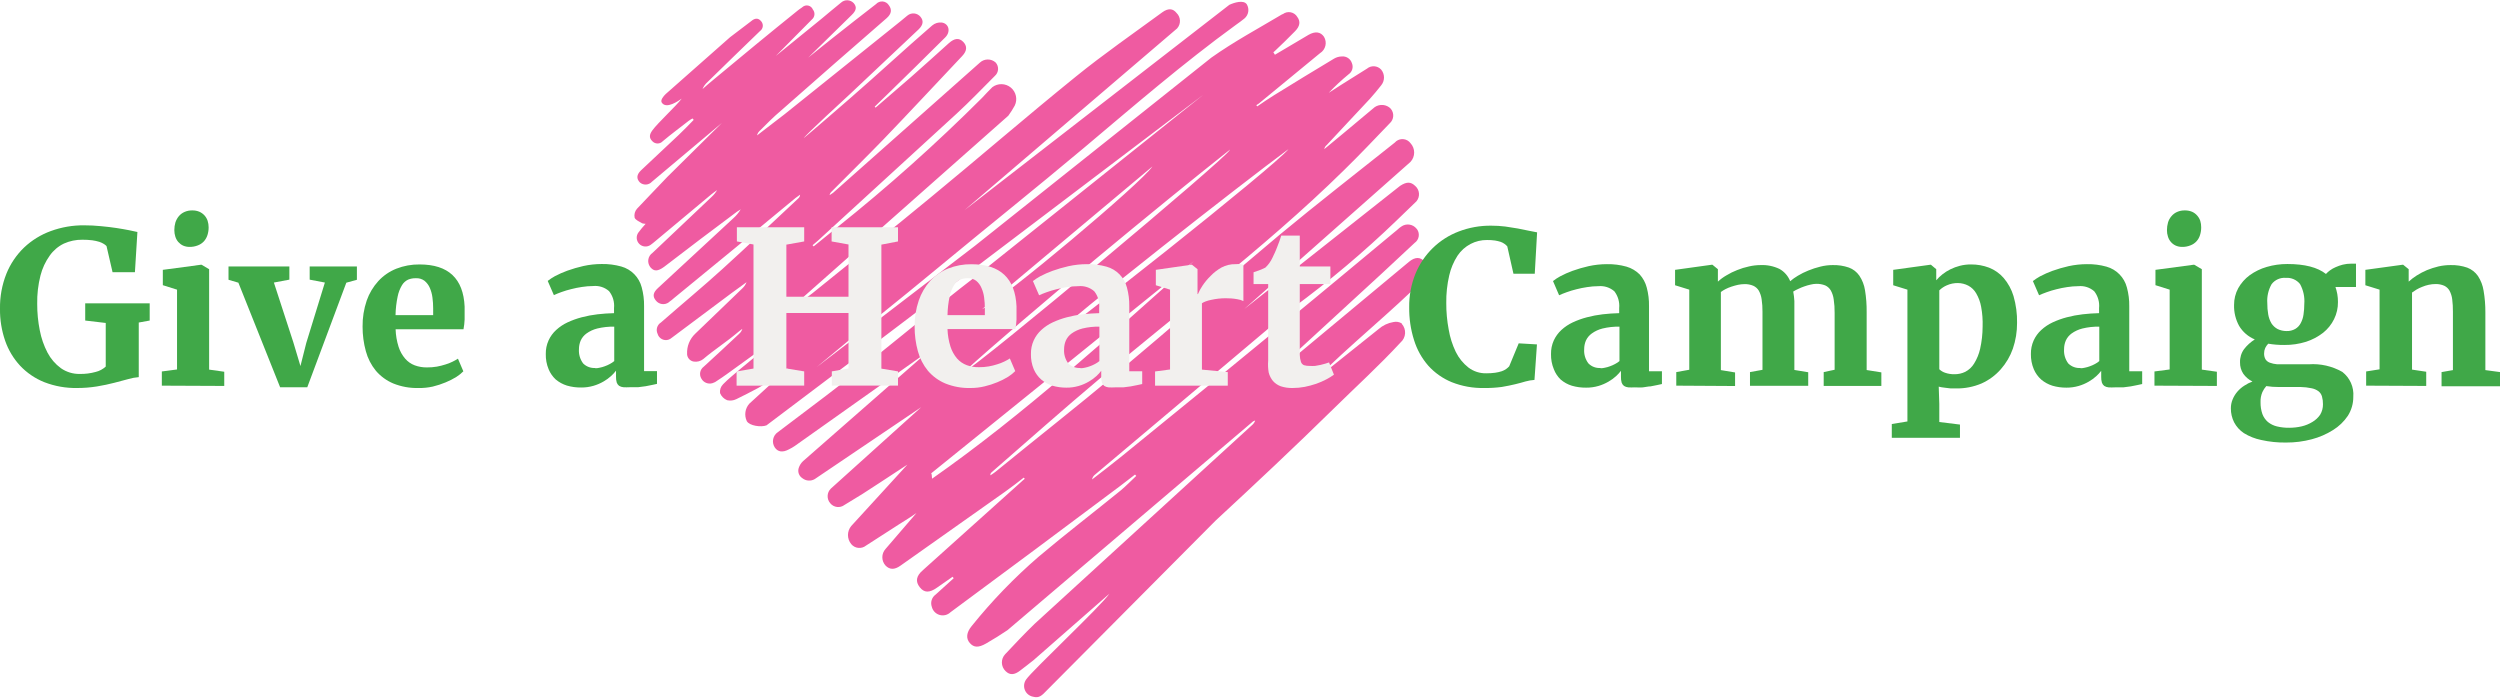
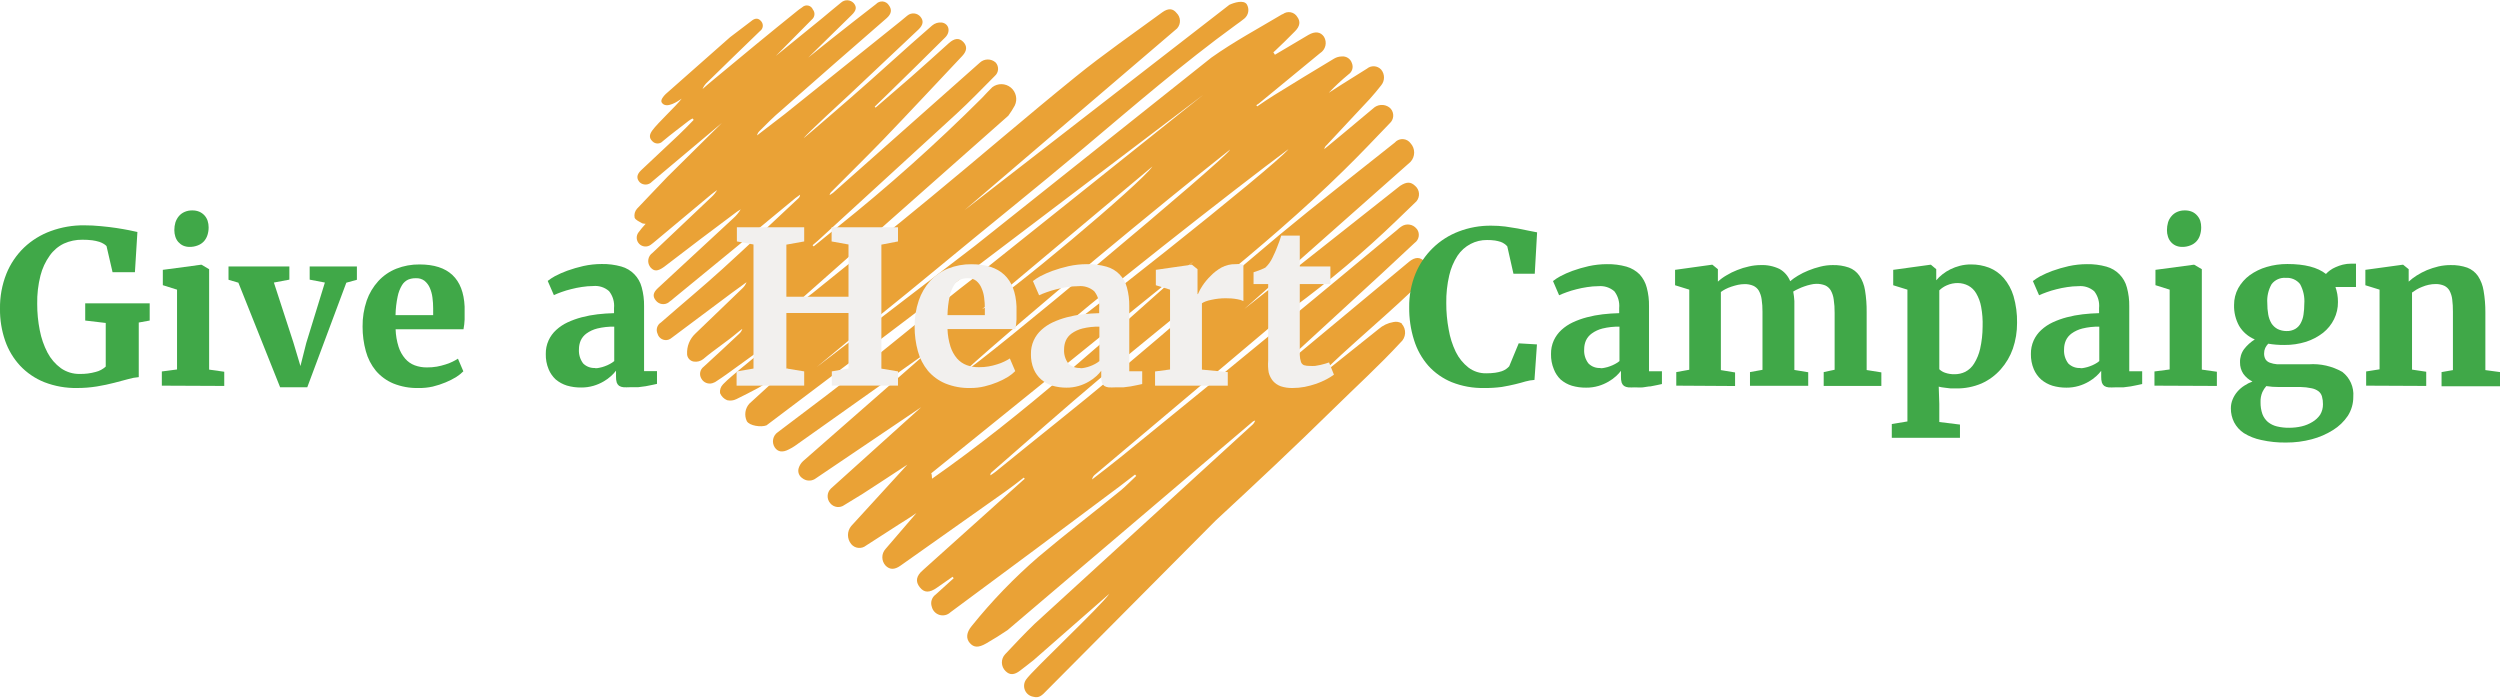
<svg xmlns="http://www.w3.org/2000/svg" viewBox="0 0 352.06 98.18">
  <defs>
-     <style>.cls-1{fill:#ef5ba1;}.cls-2{isolation:isolate;}.cls-3{fill:#40a848;}.cls-4{fill:#f2f0ee;}</style>
+     <style>.cls-1{fill:#EAA236;}.cls-2{isolation:isolate;}.cls-3{fill:#40a848;}.cls-4{fill:#f2f0ee;}</style>
  </defs>
  <g id="Layer_2" data-name="Layer 2">
    <g id="Layer_1-2" data-name="Layer 1">
      <path id="ScribbleHeart1SVG" class="cls-1" d="M200.62,36.85c-.59-.68-1.32-.7-2.18,0L180.71,51.6c-.2.17-.41.34-.63.5a.35.35,0,0,1,.11-.35l14.44-13.27c1.53-1.41,3.07-2.85,4.58-4.27a1.38,1.38,0,0,0,.35-1.92l-.07-.08a1.58,1.58,0,0,0-2.16-.3,3.25,3.25,0,0,0-.5.4c-5.12,4.24-10.2,8.5-15.35,12.72q-11.64,9.59-23.35,19.09c-1.42,1.16-2.88,2.27-4.34,3.4a1.08,1.08,0,0,1,.33-.61l28-23.59A143.18,143.18,0,0,0,196.62,31.1l2.85-2.75h0a1.55,1.55,0,0,0-.19-2.18h0c-.61-.58-1.18-.6-2.11,0h0L175.23,43.51s0,0,0,0l23.4-20.71a1.94,1.94,0,0,0,0-2.64,1.42,1.42,0,0,0-2-.28,1.19,1.19,0,0,0-.2.19c-5.42,4.32-10.91,8.58-16.24,13-7.72,6.45-15.3,13.11-23,19.56-5.62,4.7-11.37,9.21-17,13.81-.22.19-.48.33-.72.5a.47.47,0,0,1,.16-.42c5.1-4.44,10.14-8.92,15.31-13.26S165.64,44.49,171,40.09c6.29-5.18,12.5-10.45,18.3-16.16,2.19-2.14,4.29-4.36,6.4-6.56a1.47,1.47,0,0,0,.15-2.06,2.09,2.09,0,0,0-.22-.2,1.77,1.77,0,0,0-2.27.17l-4.2,3.51L186.49,21a.94.94,0,0,1,.34-.57c2-2.17,4.06-4.33,6.08-6.51.55-.61,1.09-1.26,1.59-1.9a1.74,1.74,0,0,0,0-2.22,1.45,1.45,0,0,0-2-.13c-1.17.72-2.31,1.45-3.48,2.18-.63.41-1.26.82-1.9,1.22,0,0-.05,0,0,0a30,30,0,0,1,2.8-2.61,1.29,1.29,0,0,0,.46-1.57,1.36,1.36,0,0,0-1.44-.94,2.2,2.2,0,0,0-1.06.3q-4.25,2.55-8.43,5.14c-.81.5-1.61,1.05-2.4,1.59l-.13-.17.34-.22c2.88-2.37,5.74-4.74,8.63-7.1a1.69,1.69,0,0,0,.56-2.31h0c-.48-.7-1.24-.82-2.2-.26l-4.71,2.79h0l-.22-.35a.65.65,0,0,0,.18-.15c1-.92,1.93-1.87,2.87-2.81.7-.7.79-1.37.33-2A1.39,1.39,0,0,0,180.64,2l-.06,0c-3.35,2-6.82,3.86-10,6.12h0L137.3,34.61,115,51.7c5.69-4.79,11.37-9.23,17.11-14,6.83-5.66,13.76-11.19,20.56-16.9,7-5.89,13.94-11.89,21.35-17.28.41-.3.84-.59,1.22-.91a1.56,1.56,0,0,0,.34-2c-.45-.67-1.8-.24-2.46.07h0L135.82,29.6,165.77,4a1.57,1.57,0,0,0-.09-2.18c-.5-.63-1.15-.7-2-.09-4.09,3-8.26,5.88-12.18,9.06-6.9,5.58-13.61,11.39-20.43,17-5.51,4.56-11.11,9-16.68,13.52-.48.39-1,.74-1.51,1.09a1.16,1.16,0,0,1,.4-.7L142,16.29h0a13.08,13.08,0,0,0,.9-1.42,2.1,2.1,0,0,0-3.16-2.59c-.48.5-1,1-1.44,1.5A245.57,245.57,0,0,1,117.91,32c-1.11.91-2.22,1.79-3.33,2.7-.06-.05-.09-.11-.15-.17l.72-.61q9.8-9,19.56-17.91c1.85-1.7,3.6-3.53,5.38-5.31a1.33,1.33,0,0,0,.13-1.89l0,0a1.64,1.64,0,0,0-2.22,0L117.31,27.16a4,4,0,0,1-.48.32.81.81,0,0,1,.28-.5c2.42-2.44,4.86-4.83,7.25-7.3,3.75-3.9,7.43-7.86,11.15-11.8.7-.74.7-1.42.12-2s-1.22-.5-2,.19c-1.78,1.59-3.53,3.2-5.33,4.77s-3.34,2.88-5,4.32c0,0-.09-.09-.12-.14l1.75-1.7q4.11-4,8.19-8.06c.78-.78.54-1.93-.5-2.09a1.8,1.8,0,0,0-1.35.42c-3.86,3.33-7.67,6.88-11.52,10.22-.44.39-6.1,5.29-6.56,5.64.33-.55,6-5.71,6.42-6.12l9.76-9.2c.64-.63.72-1.2.26-1.76a1.3,1.3,0,0,0-1.83-.19l-.1.08c-.3.22-.57.5-.87.72L110.51,16.07c-1.29,1-2.61,2-3.9,3a1.25,1.25,0,0,1,.39-.66c1-1,1.92-1.94,3-2.85,4.93-4.36,9.91-8.69,14.86-13,.67-.59.78-1.19.32-1.81a1.14,1.14,0,0,0-1.82-.17c-2.09,1.63-4.2,3.25-6.26,4.9-1.11.87-2.18,1.76-3.29,2.64,0,0-.06,0,0,0l6.12-6c.66-.63.76-1.13.3-1.67a1.27,1.27,0,0,0-1.78-.09l0,0c-.92.74-1.81,1.5-2.73,2.26l-6.47,5.26s-.06,0,0,0l5.09-5.14a1,1,0,0,0,.13-1.4l0,0A.92.92,0,0,0,113,1l-.13.1a5.9,5.9,0,0,0-.59.43c-3.88,3.12-7.73,6.3-11.55,9.48-.61.5-1.2,1-1.8,1.53a2.67,2.67,0,0,1,.72-1c2.46-2.4,4.9-4.79,7.38-7.17a.93.93,0,0,0,.22-1.3.87.87,0,0,0-.09-.11c-.41-.48-.89-.39-1.35,0-1,.76-2,1.52-3,2.28h0l-9.06,8c-.32.3-.78.87-.56,1.2.63,1,2.39-.26,2.81-.55,0,0,0,0,0,0-.8,1.06-3.38,3.42-4.14,4.48-.37.52-.52,1,0,1.51a1,1,0,0,0,1.48,0l0,0c1.19-1,2.4-1.89,3.6-2.83a4.38,4.38,0,0,1,.58-.37h0c.06.08.12.13.17.2v0c-.7.72-1.39,1.44-2.11,2.12-1.77,1.69-3.57,3.33-5.32,5-.63.61-.65,1.17-.15,1.69a1.21,1.21,0,0,0,1.7-.1l0,0,9.85-8.28-7.69,7.61c-1.42,1.5-2.88,3-4.27,4.48a1.46,1.46,0,0,0-.33,1.25c.13.35.68.56,1.07.8a2,2,0,0,0,.48.07s0,0,0,0c-.39.44-.72.81-1,1.2a1.24,1.24,0,0,0,1.71,1.76h0c.22-.15.43-.34.63-.5l7.89-6.59c.26-.22.56-.42.84-.62a4.28,4.28,0,0,1-.82,1c-2.75,2.61-5.52,5.21-8.28,7.84a1.39,1.39,0,0,0-.36,1.94,1.25,1.25,0,0,0,.09.12c.5.56,1,.56,1.9-.09,3.38-2.61,6.8-5.18,10.24-7.75.18-.13.37-.24.55-.35a5.25,5.25,0,0,1-1,1.22L92.65,40.57c-.68.63-.78,1.15-.3,1.74a1.32,1.32,0,0,0,1.85.25.46.46,0,0,0,.07-.07,5.12,5.12,0,0,0,.63-.5q8.58-7,17.13-14.11c.2-.16.42-.31.64-.46a.71.71,0,0,1-.27.54c-3.55,3.31-7.06,6.65-10.65,9.91-2.83,2.57-5.77,5-8.67,7.54A1.25,1.25,0,0,0,92.6,47a1.22,1.22,0,0,0,1.5.85,1.36,1.36,0,0,0,.51-.29l8.43-6.3c.69-.52,1.41-1,2.09-1.52,0,0,0,0,0,0a2.36,2.36,0,0,1-.61.89L97.9,47a3.68,3.68,0,0,0-1.14,2.85.08.08,0,0,0,0,.07,1.12,1.12,0,0,0,.94,1,1.72,1.72,0,0,0,1.33-.35c1.55-1.32,3.31-2.44,4.86-3.76.2-.18.43-.33.65-.5a1.54,1.54,0,0,1-.45.7c-1.66,1.56-3.32,3.11-5,4.64a1.26,1.26,0,0,0-.33,1.65,1.34,1.34,0,0,0,1.57.66,2,2,0,0,0,.7-.37c1.24-.76,6.23-4.53,7.64-5.42,0,0,0,0,0,0-.52.63-4.18,3.59-4.37,3.75-.83.73-1.7,1.39-2.47,2.19a1.49,1.49,0,0,0-.43,1.25,1.82,1.82,0,0,0,1,1,1.92,1.92,0,0,0,1.29-.15c1-.48,2-1,3.07-1.57.65-.33,3.29-2.21,4.23-2.79a0,0,0,0,1,0,0s0,0,0,0h0l-5.47,5a2.25,2.25,0,0,0-.35,2.46c.37.65,2,.89,2.77.59h0l16.64-12.55,44.87-34L137.87,38.57c-7.12,5.44-14.45,11.79-21.59,17.19l-6.73,5.09A1.56,1.56,0,0,0,109.1,63c.43.65,1.11.76,2,.28a6.18,6.18,0,0,0,.83-.48l18.84-13.35s.06,0,0,0L113.1,64.93a2.27,2.27,0,0,0-.63,1,1.25,1.25,0,0,0,.52,1.41,1.54,1.54,0,0,0,1.74.13l15-10.13s.06,0,0,0L117,68.81a1.5,1.5,0,0,0-.08,2.06,1.45,1.45,0,0,0,2,.24c1.69-1,3.39-2.07,5-3.15,1.29-.83,2.57-1.68,3.86-2.53l-7.91,8.65a2,2,0,0,0,0,2.54,1.49,1.49,0,0,0,2.09.21h0l4.66-3c.81-.52,1.63-1,2.44-1.59,0,0,.06,0,0,0l-4.35,5.06a1.74,1.74,0,0,0,0,2.35c.56.57,1.24.63,2.11,0l14.7-10.39c.91-.65,1.78-1.31,2.65-2a1.15,1.15,0,0,1,.14.17,5.37,5.37,0,0,0-.51.44q-6.9,6.21-13.81,12.4c-1,.85-1.09,1.63-.47,2.42s1.34.84,2.44.06c.73-.52,1.45-1,2.19-1.53.11.12,0,.07.16.2l-2.55,2.31a1.5,1.5,0,0,0-.54,1.72,1.58,1.58,0,0,0,2.63.77q12-8.86,23.92-17.8,1-.78,2.07-1.59l.17.19c-.7.66-1.37,1.35-2.13,2-3.86,3.14-7.82,6.17-11.63,9.39a74.91,74.91,0,0,0-9.42,9.76c-.74.9-.82,1.74-.26,2.38s1.2.7,2.31.06,2-1.2,3-1.87h0l34.58-29.4a2.08,2.08,0,0,1,.3-.13,1.34,1.34,0,0,1-.35.57L145.69,87.86c-1.42,1.38-2.79,2.83-4.14,4.27a1.69,1.69,0,0,0,.06,2.38c.59.59,1.24.56,2.07-.09L145.51,93c.53-.43,9.46-8.32,10.72-9.39,0,0,.05,0,0,0C155,85.4,145.38,94.4,144.51,95.68a1.55,1.55,0,0,0,1,2.44c.81.22,1.2-.15,1.92-.91l23.78-23.92c5.58-5.16,11.13-10.37,16.56-15.7,3.16-3.11,6.45-6.1,9.47-9.37a1.84,1.84,0,0,0,.17-2.61l0-.06a1.55,1.55,0,0,0-1.17-.2,4.2,4.2,0,0,0-2.11,1l-8.76,7c4.14-4.27,11.05-9.84,15.2-14.11a1.7,1.7,0,0,0,.13-2.4ZM181.45,21s.05,0,0,0c-1.86,2.35-32.07,26.32-35.27,28.1h0s0,0,0,0h0C152.85,43.08,174.25,26.35,181.45,21Zm-19.16,2.44s.06,0,0,0c-1.57,2.35-20.85,18.52-24,20.11Zm10.91-2.33c-.63,1.26-35,30-37.57,31.37C144.58,44.36,163.57,28.7,173.2,21.08ZM131.14,66.65l37-29.89s.06,0,0,0c-11.87,10.55-23.85,21.53-36.88,30.65C131.22,67.28,131.25,66.8,131.14,66.65Z" />
      <g class="cls-2">
        <path class="cls-3" d="M10.85,54.64a12.15,12.15,0,0,1-4.61-.82A9.56,9.56,0,0,1,2.83,51.5,10,10,0,0,1,.73,48,13.26,13.26,0,0,1,0,43.48a12.82,12.82,0,0,1,.9-4.93,10.64,10.64,0,0,1,2.49-3.69,10.87,10.87,0,0,1,3.76-2.32,13.3,13.3,0,0,1,4.7-.81,23.21,23.21,0,0,1,2.37.12c.78.07,1.51.16,2.18.26s1.26.21,1.78.31l1.17.25L19,38.33H15.85L15,34.65a2.1,2.1,0,0,0-.38-.3,3,3,0,0,0-.62-.29,6.45,6.45,0,0,0-1-.22,10.92,10.92,0,0,0-1.4-.08A6.14,6.14,0,0,0,9,34.3,5.18,5.18,0,0,0,7,36a8.35,8.35,0,0,0-1.3,2.8,15,15,0,0,0-.46,4,18.6,18.6,0,0,0,.36,3.71,11.34,11.34,0,0,0,1.09,3.15,6.43,6.43,0,0,0,1.87,2.18,4.5,4.5,0,0,0,2.7.82,7.73,7.73,0,0,0,2.2-.28,3.16,3.16,0,0,0,1.43-.76V45.48L12,45.14V42.72h9.08v2.42l-1.54.28v7.69a7,7,0,0,0-1.46.27l-2,.53q-1.11.29-2.43.51A17.24,17.24,0,0,1,10.85,54.64Z" />
        <path class="cls-3" d="M22.79,54.31v-2l2.14-.28V40.79l-2-.63V38l5.38-.72h.07l1.07.63V52.05l2.13.3v2Zm3.9-19.54a2.26,2.26,0,0,1-.92-.19,2.13,2.13,0,0,1-.67-.51,2.1,2.1,0,0,1-.41-.75,3,3,0,0,1-.14-.91,3.81,3.81,0,0,1,.15-1.08,2.68,2.68,0,0,1,.48-.88,2.17,2.17,0,0,1,.8-.6,2.57,2.57,0,0,1,1.1-.22h0a2.49,2.49,0,0,1,1,.19,2.18,2.18,0,0,1,.73.53,2.16,2.16,0,0,1,.43.75,3,3,0,0,1,.14.9,3.5,3.5,0,0,1-.16,1.09,2.44,2.44,0,0,1-.49.88,2.26,2.26,0,0,1-.85.58,3.11,3.11,0,0,1-1.23.22Z" />
        <path class="cls-3" d="M39.45,54.54,33.57,39.81l-1.39-.41V37.52h8.57v1.86l-2.18.41,2.74,8.42,1,3.34.82-3.25,2.62-8.51-2.14-.41V37.52h6.65V39.4l-1.49.41L43.27,54.54Z" />
        <path class="cls-3" d="M58.93,54.64A8.87,8.87,0,0,1,55.38,54a6.57,6.57,0,0,1-2.45-1.79,7.4,7.4,0,0,1-1.41-2.75A12.87,12.87,0,0,1,51.06,46a11,11,0,0,1,.58-3.67,8,8,0,0,1,1.64-2.75,6.9,6.9,0,0,1,2.53-1.74,8.67,8.67,0,0,1,3.28-.6q6.07,0,6.34,5.94c0,.67,0,1.28,0,1.82a9.08,9.08,0,0,1-.16,1.37H55.71a9.24,9.24,0,0,0,.42,2.47,4.76,4.76,0,0,0,.93,1.67,3.31,3.31,0,0,0,1.35.94,4.78,4.78,0,0,0,1.72.29,7.61,7.61,0,0,0,1.39-.11,9.56,9.56,0,0,0,1.2-.3,6,6,0,0,0,1-.39,7.35,7.35,0,0,0,.77-.43l.76,1.78a5.82,5.82,0,0,1-1,.8,10.48,10.48,0,0,1-1.5.76,12,12,0,0,1-1.81.59A8.33,8.33,0,0,1,58.93,54.64Zm-.39-15.46a2.68,2.68,0,0,0-1.07.2,2,2,0,0,0-.86.78A5,5,0,0,0,56,41.75a14.06,14.06,0,0,0-.3,2.63H61a1.79,1.79,0,0,1,0-.21c0-.09,0-.18,0-.28a2.62,2.62,0,0,0,0-.28v-.19a11.15,11.15,0,0,0-.1-1.51,5,5,0,0,0-.37-1.37,2.65,2.65,0,0,0-.75-1A1.87,1.87,0,0,0,58.54,39.18Z" />
        <path class="cls-3" d="M76.86,49.86a4.45,4.45,0,0,1,.39-1.92,4.56,4.56,0,0,1,1.07-1.47,6.3,6.3,0,0,1,1.6-1.07,12,12,0,0,1,2-.72,16,16,0,0,1,2.23-.42c.77-.09,1.54-.14,2.32-.16v-.71A3.32,3.32,0,0,0,85.77,41a2.94,2.94,0,0,0-2.23-.72,10.65,10.65,0,0,0-1.59.13,14.27,14.27,0,0,0-1.53.31,13.74,13.74,0,0,0-1.36.41c-.41.15-.76.29-1.06.43h0l-.87-2a8.16,8.16,0,0,1,1-.66,14.3,14.3,0,0,1,1.76-.78,19.26,19.26,0,0,1,2.27-.66,12.12,12.12,0,0,1,2.57-.28,9.6,9.6,0,0,1,2.76.35,4.11,4.11,0,0,1,2.88,2.94,9.45,9.45,0,0,1,.33,2.65v9.14h1.82v1.8l-.69.15-.91.18-1.07.14c-.38,0-.77,0-1.17,0a7.82,7.82,0,0,1-.9,0,1.37,1.37,0,0,1-.6-.2,1,1,0,0,1-.33-.46,2.65,2.65,0,0,1-.1-.82v-.85a5.63,5.63,0,0,1-.69.75,6,6,0,0,1-1.06.77,6.33,6.33,0,0,1-1.42.61,6,6,0,0,1-1.74.24,6.86,6.86,0,0,1-2-.27,4.56,4.56,0,0,1-1.59-.87A4.1,4.1,0,0,1,77.26,52,5.26,5.26,0,0,1,76.86,49.86Zm7,2a2.92,2.92,0,0,0,.6-.08,4.15,4.15,0,0,0,.7-.2,4.64,4.64,0,0,0,.72-.32,3.51,3.51,0,0,0,.62-.41V46a9.47,9.47,0,0,0-2.39.26,4.44,4.44,0,0,0-1.53.71,2.49,2.49,0,0,0-.81,1,3.07,3.07,0,0,0-.24,1.21,3,3,0,0,0,.59,2A2.21,2.21,0,0,0,83.82,51.82Z" />
      </g>
      <g class="cls-2">
        <path class="cls-4" d="M103.73,54.31v-2l2.38-.41V34.43L103.77,34V32h9.48v2l-2.51.45v7.34h8.75V34.43L117.11,34V32h9.35v2l-2.34.45V51.91l2.34.39v2h-9.32v-2l2.35-.41V44.08h-8.75v7.81l2.51.41v2Z" />
        <path class="cls-4" d="M136.67,54.64a8.87,8.87,0,0,1-3.55-.64,6.57,6.57,0,0,1-2.45-1.79,7.4,7.4,0,0,1-1.41-2.75A12.87,12.87,0,0,1,128.8,46a11,11,0,0,1,.58-3.67A8,8,0,0,1,131,39.55a6.9,6.9,0,0,1,2.53-1.74,8.67,8.67,0,0,1,3.28-.6q6.07,0,6.34,5.94c0,.67,0,1.28,0,1.82a9.08,9.08,0,0,1-.16,1.37h-9.56a9.24,9.24,0,0,0,.42,2.47,4.91,4.91,0,0,0,.92,1.67,3.41,3.41,0,0,0,1.36.94,4.78,4.78,0,0,0,1.72.29,7.61,7.61,0,0,0,1.39-.11,9.56,9.56,0,0,0,1.2-.3,6.38,6.38,0,0,0,1-.39,7.35,7.35,0,0,0,.77-.43l.76,1.78a5.82,5.82,0,0,1-1,.8,10.48,10.48,0,0,1-1.5.76,11.76,11.76,0,0,1-1.82.59A8.19,8.19,0,0,1,136.67,54.64Zm-.4-15.46a2.67,2.67,0,0,0-1.06.2,2,2,0,0,0-.86.78,5,5,0,0,0-.62,1.59,14.06,14.06,0,0,0-.3,2.63h5.26a1.79,1.79,0,0,1,0-.21c0-.09,0-.18,0-.28a2.62,2.62,0,0,0,0-.28v-.19a11.15,11.15,0,0,0-.1-1.51,4.67,4.67,0,0,0-.38-1.37,2.62,2.62,0,0,0-.74-1A1.88,1.88,0,0,0,136.27,39.18Z" />
        <path class="cls-4" d="M145.18,49.86a4.45,4.45,0,0,1,.39-1.92,4.56,4.56,0,0,1,1.07-1.47,6.3,6.3,0,0,1,1.6-1.07,12,12,0,0,1,2-.72,16,16,0,0,1,2.23-.42c.77-.09,1.54-.14,2.32-.16v-.71a3.32,3.32,0,0,0-.69-2.37,2.94,2.94,0,0,0-2.23-.72,10.65,10.65,0,0,0-1.59.13,14.27,14.27,0,0,0-1.53.31,12.76,12.76,0,0,0-1.35.41c-.42.15-.77.29-1.07.43h0l-.87-2a8.16,8.16,0,0,1,1-.66,14.3,14.3,0,0,1,1.76-.78,19.26,19.26,0,0,1,2.27-.66,12.12,12.12,0,0,1,2.57-.28,9.6,9.6,0,0,1,2.76.35,4.11,4.11,0,0,1,2.88,2.94,9.45,9.45,0,0,1,.33,2.65v9.14h1.82v1.8l-.69.15-.91.18-1.07.14c-.38,0-.77,0-1.17,0a7.82,7.82,0,0,1-.9,0,1.37,1.37,0,0,1-.6-.2,1,1,0,0,1-.33-.46,2.65,2.65,0,0,1-.1-.82v-.85a5.63,5.63,0,0,1-.69.75,6,6,0,0,1-1.06.77,6.33,6.33,0,0,1-1.42.61,5.9,5.9,0,0,1-1.74.24,6.86,6.86,0,0,1-1.95-.27,4.56,4.56,0,0,1-1.59-.87A4.1,4.1,0,0,1,145.58,52,5.26,5.26,0,0,1,145.18,49.86Zm7,2a2.92,2.92,0,0,0,.6-.08,4.15,4.15,0,0,0,.7-.2,4.64,4.64,0,0,0,.72-.32,3.51,3.51,0,0,0,.62-.41V46a9.33,9.33,0,0,0-2.38.26,4.5,4.5,0,0,0-1.54.71,2.49,2.49,0,0,0-.81,1,3.07,3.07,0,0,0-.24,1.21,3,3,0,0,0,.59,2A2.21,2.21,0,0,0,152.14,51.82Z" />
        <path class="cls-4" d="M162.66,54.31v-2l2.11-.28V40.79l-2-.62V38l5-.72h.09l.78.63v1.22l0,2.28h.06a6.88,6.88,0,0,1,.64-1.18,8.37,8.37,0,0,1,1.14-1.37A6.65,6.65,0,0,1,172,37.68,4,4,0,0,1,174,37.2a4.16,4.16,0,0,1,.7,0,1.7,1.7,0,0,1,.4.09V42.4a2.71,2.71,0,0,0-.84-.26A8.35,8.35,0,0,0,172.6,42a9.38,9.38,0,0,0-2,.22,4.83,4.83,0,0,0-.8.22,2.23,2.23,0,0,0-.54.27v9.34l3.64.35v1.91Z" />
        <path class="cls-4" d="M178.59,50.79V40h-2.06V38.34l.37-.12.53-.2.49-.2a1.36,1.36,0,0,0,.28-.14,4.54,4.54,0,0,0,1-1.4c.1-.2.2-.43.32-.68s.23-.54.34-.82.22-.56.32-.84.18-.53.25-.76h2.61l0,4.34h4.31V40h-4.31v8.12c0,.78,0,1.4,0,1.86a3.48,3.48,0,0,0,.17,1,.77.77,0,0,0,.43.45,2.54,2.54,0,0,0,.81.1h0a6.27,6.27,0,0,0,.74,0l.77-.14.68-.18.52-.17h0l.69,1.72a7.84,7.84,0,0,1-1.08.67,10.71,10.71,0,0,1-1.4.61,13.4,13.4,0,0,1-1.63.44,9.1,9.1,0,0,1-1.72.16h0a5,5,0,0,1-1.65-.24,2.71,2.71,0,0,1-1.1-.74,3.07,3.07,0,0,1-.61-1.21A6.83,6.83,0,0,1,178.59,50.79Z" />
      </g>
      <g class="cls-2">
        <path class="cls-3" d="M209,54.64a11.71,11.71,0,0,1-4.56-.82,9.07,9.07,0,0,1-3.31-2.33,9.91,9.91,0,0,1-2-3.6,14.71,14.71,0,0,1-.68-4.63,12.12,12.12,0,0,1,.88-4.71,10.8,10.8,0,0,1,2.44-3.62,10.66,10.66,0,0,1,3.65-2.33,12.4,12.4,0,0,1,4.56-.82,15.93,15.93,0,0,1,2,.12c.64.09,1.23.18,1.78.28s1.06.21,1.52.31.85.18,1.18.23l-.33,5.83h-3l-.87-3.86a2.6,2.6,0,0,0-.38-.34,2.18,2.18,0,0,0-.55-.29,5.57,5.57,0,0,0-.8-.19,7.28,7.28,0,0,0-1.12-.07,4.86,4.86,0,0,0-2.31.55A5,5,0,0,0,205.26,36a8.63,8.63,0,0,0-1.17,2.77,16.15,16.15,0,0,0-.42,3.91,19.57,19.57,0,0,0,.34,3.72,11.73,11.73,0,0,0,1,3.16,6.35,6.35,0,0,0,1.77,2.19,4,4,0,0,0,2.53.82,9,9,0,0,0,1.26-.08,5.86,5.86,0,0,0,.91-.21,2.64,2.64,0,0,0,.63-.32,3.16,3.16,0,0,0,.42-.37l1.34-3.24,2.57.15-.35,5a6.38,6.38,0,0,0-1.27.22c-.43.13-.91.26-1.45.39s-1.16.26-1.87.38A16.81,16.81,0,0,1,209,54.64Z" />
        <path class="cls-3" d="M218.42,49.86a4.45,4.45,0,0,1,.39-1.92,4.71,4.71,0,0,1,1.07-1.47,6.3,6.3,0,0,1,1.6-1.07,11.79,11.79,0,0,1,2-.72,15.57,15.57,0,0,1,2.22-.42c.77-.09,1.55-.14,2.32-.16v-.71a3.37,3.37,0,0,0-.68-2.37,3,3,0,0,0-2.24-.72,10.76,10.76,0,0,0-1.59.13,14.27,14.27,0,0,0-1.53.31,12.76,12.76,0,0,0-1.35.41c-.42.15-.77.29-1.07.43h0l-.86-2a6.91,6.91,0,0,1,1-.66,13.46,13.46,0,0,1,1.75-.78,19.26,19.26,0,0,1,2.27-.66,12.12,12.12,0,0,1,2.57-.28,9.6,9.6,0,0,1,2.76.35,4.36,4.36,0,0,1,1.85,1.09,4.41,4.41,0,0,1,1,1.85,9.47,9.47,0,0,1,.32,2.65v9.14h1.82v1.8l-.69.15-.91.18c-.33,0-.68.1-1.07.14s-.77,0-1.17,0a7.82,7.82,0,0,1-.9,0,1.37,1.37,0,0,1-.6-.2,1,1,0,0,1-.33-.46,2.65,2.65,0,0,1-.1-.82v-.85a5.63,5.63,0,0,1-.69.75,6,6,0,0,1-1.06.77,6.45,6.45,0,0,1-1.41.61,6,6,0,0,1-1.75.24,6.86,6.86,0,0,1-2-.27,4.43,4.43,0,0,1-1.58-.87A4,4,0,0,1,218.82,52,5.26,5.26,0,0,1,218.42,49.86Zm7,2a2.76,2.76,0,0,0,.6-.08,3.9,3.9,0,0,0,.7-.2,4.64,4.64,0,0,0,.72-.32,3.18,3.18,0,0,0,.62-.41V46a9.39,9.39,0,0,0-2.38.26,4.36,4.36,0,0,0-1.53.71,2.52,2.52,0,0,0-.82,1,3.07,3.07,0,0,0-.24,1.21,2.94,2.94,0,0,0,.6,2A2.17,2.17,0,0,0,225.38,51.82Z" />
        <path class="cls-3" d="M236.06,54.31V52.4l1.83-.33V40.79l-2-.62V38l5.18-.72h.08l.77.63v1.75a6.54,6.54,0,0,1,1.2-.88,9.34,9.34,0,0,1,1.52-.75,9.93,9.93,0,0,1,1.66-.51,7.26,7.26,0,0,1,1.61-.19,5.61,5.61,0,0,1,2.68.54,3.4,3.4,0,0,1,1.51,1.73,7.62,7.62,0,0,1,1.08-.77,10.07,10.07,0,0,1,1.47-.73,11.52,11.52,0,0,1,1.69-.55,7.07,7.07,0,0,1,1.73-.22,6.43,6.43,0,0,1,2.3.35,3.07,3.07,0,0,1,1.47,1.14,5.11,5.11,0,0,1,.8,2.06,17.85,17.85,0,0,1,.23,3.08v8.15l2.07.33v1.91h-8.12V52.4l1.54-.33v-8a11.6,11.6,0,0,0-.13-1.91,3.52,3.52,0,0,0-.41-1.26,1.74,1.74,0,0,0-.79-.71,3.25,3.25,0,0,0-1.25-.22,3.63,3.63,0,0,0-.81.11,7.11,7.11,0,0,0-.87.25,7.2,7.2,0,0,0-.85.35,4.77,4.77,0,0,0-.72.38,10.26,10.26,0,0,1,.16,1.34c0,.48,0,1,0,1.57v8.13l1.95.32v1.91h-8.2V52.4l1.76-.32V43.89a11.18,11.18,0,0,0-.12-1.75,3.44,3.44,0,0,0-.4-1.21,1.74,1.74,0,0,0-.78-.69,3,3,0,0,0-1.24-.23,4.87,4.87,0,0,0-.91.1,9.07,9.07,0,0,0-.93.26,5.89,5.89,0,0,0-.84.35,4.47,4.47,0,0,0-.64.4v11l2,.33v1.91Z" />
        <path class="cls-3" d="M266.41,59.71l2.2-.36V40.79l-2-.62V38l5.24-.72h.07l.75.63v1.56a6.2,6.2,0,0,1,.86-.83,6.09,6.09,0,0,1,1.12-.71,6.74,6.74,0,0,1,1.35-.5,6.06,6.06,0,0,1,1.58-.19,7,7,0,0,1,2.52.45,5.27,5.27,0,0,1,2.06,1.45,7.06,7.06,0,0,1,1.39,2.55,12.68,12.68,0,0,1,.5,3.78,11,11,0,0,1-.59,3.63A8.76,8.76,0,0,1,281.76,52a7.9,7.9,0,0,1-2.71,2,8.79,8.79,0,0,1-3.6.7l-.73,0-.68-.08-.6-.08-.42-.09.08,2.43v2.55l2.91.36v1.86h-9.6Zm9.32-19.85a3.73,3.73,0,0,0-1.57.32,3.43,3.43,0,0,0-1.06.71V52a2.16,2.16,0,0,0,.81.49,3.83,3.83,0,0,0,1.35.21,3.36,3.36,0,0,0,1.5-.34A3.18,3.18,0,0,0,278,51.2a6.75,6.75,0,0,0,.85-2.08A14.47,14.47,0,0,0,279.2,46a12.86,12.86,0,0,0-.21-2.81,5.75,5.75,0,0,0-.7-1.89,2.81,2.81,0,0,0-1.1-1.07A3.23,3.23,0,0,0,275.73,39.86Z" />
        <path class="cls-3" d="M286,49.86a4.45,4.45,0,0,1,.39-1.92,4.56,4.56,0,0,1,1.07-1.47,6.3,6.3,0,0,1,1.6-1.07,12,12,0,0,1,2-.72,16,16,0,0,1,2.23-.42c.77-.09,1.54-.14,2.31-.16v-.71a3.32,3.32,0,0,0-.68-2.37,2.94,2.94,0,0,0-2.23-.72,10.65,10.65,0,0,0-1.59.13,14.27,14.27,0,0,0-1.53.31,12.76,12.76,0,0,0-1.35.41c-.42.15-.77.29-1.07.43h0l-.87-2a8.16,8.16,0,0,1,1-.66,14.3,14.3,0,0,1,1.76-.78,19.26,19.26,0,0,1,2.27-.66,12.12,12.12,0,0,1,2.57-.28,9.6,9.6,0,0,1,2.76.35,4.11,4.11,0,0,1,2.88,2.94,9.45,9.45,0,0,1,.33,2.65v9.14h1.82v1.8l-.69.15-.91.18-1.07.14c-.38,0-.77,0-1.17,0a7.82,7.82,0,0,1-.9,0,1.37,1.37,0,0,1-.6-.2,1,1,0,0,1-.33-.46,2.65,2.65,0,0,1-.1-.82v-.85a5.63,5.63,0,0,1-.69.75,6,6,0,0,1-1.06.77,6.33,6.33,0,0,1-1.42.61,6,6,0,0,1-1.74.24,6.86,6.86,0,0,1-1.95-.27,4.56,4.56,0,0,1-1.59-.87A4.1,4.1,0,0,1,286.41,52,5.26,5.26,0,0,1,286,49.86Zm7,2a2.92,2.92,0,0,0,.6-.08,4.15,4.15,0,0,0,.7-.2,4.64,4.64,0,0,0,.72-.32,3.09,3.09,0,0,0,.61-.41V46a9.3,9.3,0,0,0-2.37.26,4.41,4.41,0,0,0-1.54.71,2.49,2.49,0,0,0-.81,1,3.07,3.07,0,0,0-.24,1.21,3,3,0,0,0,.59,2A2.21,2.21,0,0,0,293,51.82Z" />
        <path class="cls-3" d="M303.4,54.31v-2l2.14-.28V40.79l-2-.63V38l5.38-.72H309l1.07.63V52.05l2.12.3v2Zm3.89-19.54a2.21,2.21,0,0,1-.91-.19,2,2,0,0,1-.67-.51,2,2,0,0,1-.41-.75,2.71,2.71,0,0,1-.14-.91,3.81,3.81,0,0,1,.15-1.08,2.36,2.36,0,0,1,.48-.88,2.13,2.13,0,0,1,.79-.6,2.59,2.59,0,0,1,1.11-.22h0a2.54,2.54,0,0,1,1,.19,2,2,0,0,1,.72.53,2.18,2.18,0,0,1,.44.75,3,3,0,0,1,.13.9,3.5,3.5,0,0,1-.16,1.09,2.3,2.3,0,0,1-.49.88,2.18,2.18,0,0,1-.85.58,3,3,0,0,1-1.22.22Z" />
        <path class="cls-3" d="M321.65,48.58a12.83,12.83,0,0,1-2.23-.18A2.43,2.43,0,0,0,319,49a1.86,1.86,0,0,0-.16.77,1.6,1.6,0,0,0,.19.82,1.22,1.22,0,0,0,.6.48,3.91,3.91,0,0,0,1.05.23c.43,0,.94,0,1.53,0h2.93a8.37,8.37,0,0,1,4.71,1.07,4,4,0,0,1,1.55,3.5,4.91,4.91,0,0,1-.77,2.69,6.87,6.87,0,0,1-2.08,2,10.7,10.7,0,0,1-3,1.3,13.7,13.7,0,0,1-3.59.46h0a15,15,0,0,1-3.53-.36A7.54,7.54,0,0,1,316,61a4.13,4.13,0,0,1-1.39-1.54,4.3,4.3,0,0,1-.45-1.95,3.2,3.2,0,0,1,.25-1.27,4,4,0,0,1,.66-1.08,4.41,4.41,0,0,1,1-.86,5.21,5.21,0,0,1,1.13-.57,3.4,3.4,0,0,1-1.3-1.11,2.79,2.79,0,0,1-.45-1.58,3,3,0,0,1,.58-1.89,5.78,5.78,0,0,1,1.5-1.35,4.65,4.65,0,0,1-2.21-1.91,5.78,5.78,0,0,1-.71-2.93,4.88,4.88,0,0,1,.59-2.38,5.77,5.77,0,0,1,1.62-1.83,7.82,7.82,0,0,1,2.39-1.16,10.18,10.18,0,0,1,2.91-.41h0q3.66,0,5.43,1.4a3.57,3.57,0,0,1,.56-.5,3.9,3.9,0,0,1,.81-.46,6.28,6.28,0,0,1,1-.35,4.93,4.93,0,0,1,1.17-.14h.69v3.29h-2.89a7.4,7.4,0,0,1,.26,1,6.4,6.4,0,0,1,.09,1.11,5.28,5.28,0,0,1-.55,2.42,5.6,5.6,0,0,1-1.55,1.92,7.87,7.87,0,0,1-2.39,1.26,9.94,9.94,0,0,1-3.07.45Zm-.75,5.92a10.74,10.74,0,0,1-1.75-.13,3.3,3.3,0,0,0-.55.84,3.26,3.26,0,0,0-.26,1.43,4.76,4.76,0,0,0,.26,1.67,2.76,2.76,0,0,0,.78,1.12,3.21,3.21,0,0,0,1.27.62,7,7,0,0,0,1.75.19h0a7.8,7.8,0,0,0,1.74-.2,5.18,5.18,0,0,0,1.52-.63,3.43,3.43,0,0,0,1.07-1,2.78,2.78,0,0,0,.4-1.48,3.87,3.87,0,0,0-.14-1.1,1.42,1.42,0,0,0-.5-.74,2.4,2.4,0,0,0-1-.42A7.82,7.82,0,0,0,324,54.5Zm1.1-7.88h0a2.31,2.31,0,0,0,1.23-.3,2,2,0,0,0,.77-.82,3.52,3.52,0,0,0,.39-1.21,10,10,0,0,0,.11-1.48A5,5,0,0,0,323.9,40a2.35,2.35,0,0,0-2-.87h0a2.29,2.29,0,0,0-2,.88,4.72,4.72,0,0,0-.61,2.68,8.67,8.67,0,0,0,.13,1.59,3.69,3.69,0,0,0,.45,1.25,2.36,2.36,0,0,0,.86.8A2.83,2.83,0,0,0,322,46.62Z" />
        <path class="cls-3" d="M333.21,54.31v-2l1.89-.3V40.79l-2-.62V38l5.25-.72h.07l.78.63v1.75a7.73,7.73,0,0,1,1.14-.87,10.16,10.16,0,0,1,1.43-.75,11.37,11.37,0,0,1,1.62-.52,7.6,7.6,0,0,1,1.71-.19,6.64,6.64,0,0,1,2.35.36,3.24,3.24,0,0,1,1.5,1.17,5.26,5.26,0,0,1,.8,2.08A17.64,17.64,0,0,1,350,44v8.12l2.08.28v2h-8.25v-2l1.6-.28V43.89a12.82,12.82,0,0,0-.1-1.75,3.45,3.45,0,0,0-.38-1.21,1.7,1.7,0,0,0-.74-.69A2.9,2.9,0,0,0,343,40a4.6,4.6,0,0,0-1,.11,5.1,5.1,0,0,0-.91.29,5.26,5.26,0,0,0-.79.38l-.63.42V52.05l2,.3v2Z" />
      </g>
    </g>
  </g>
</svg>
